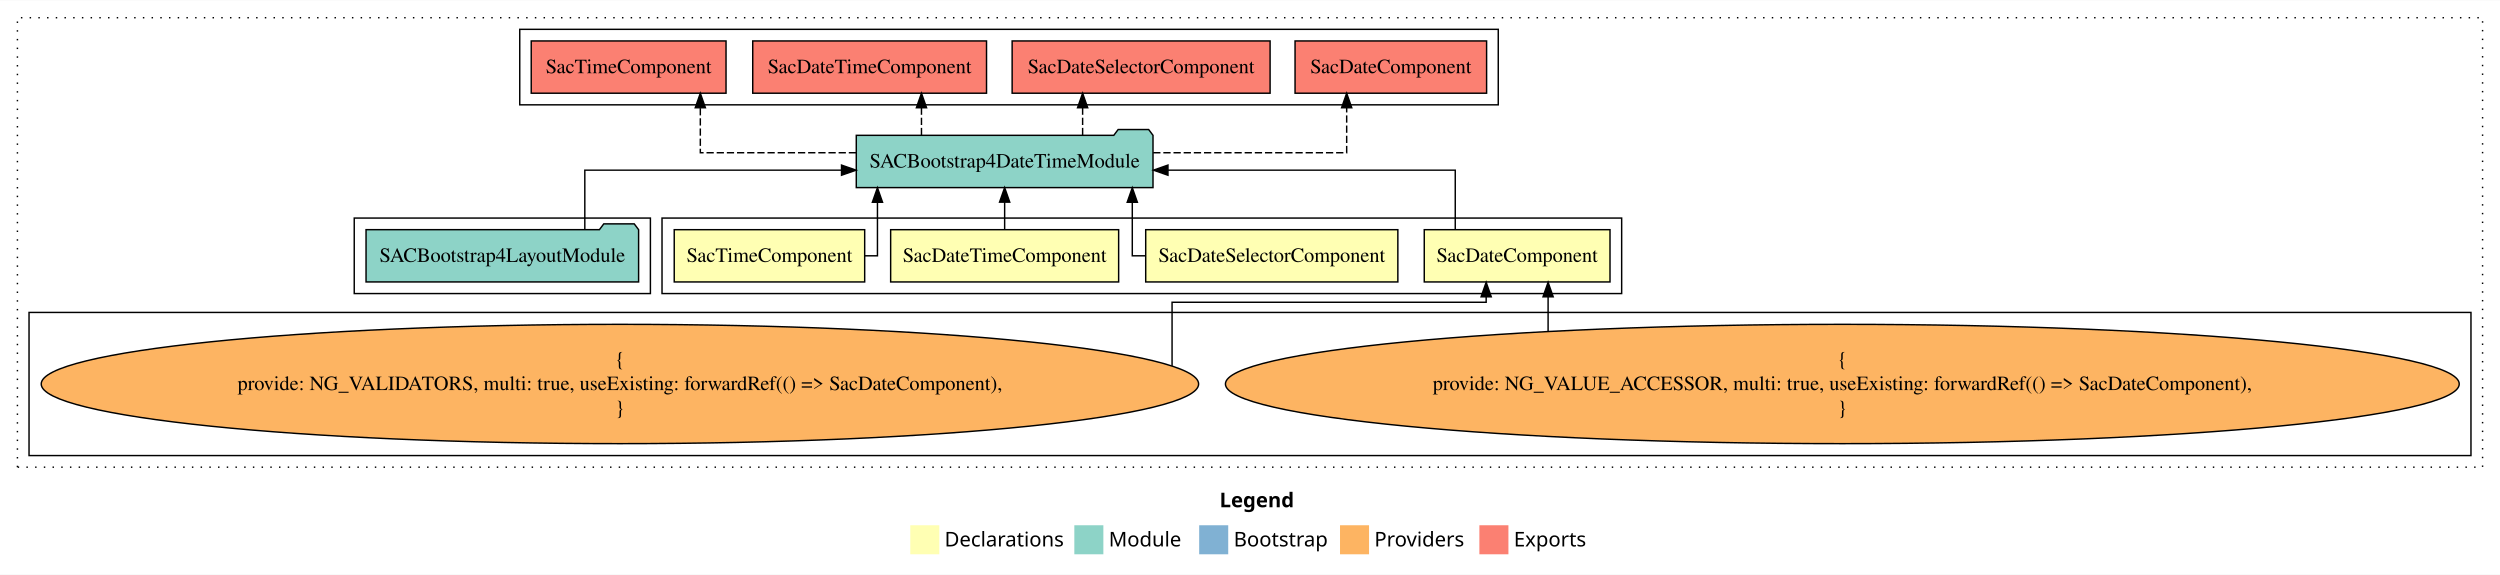
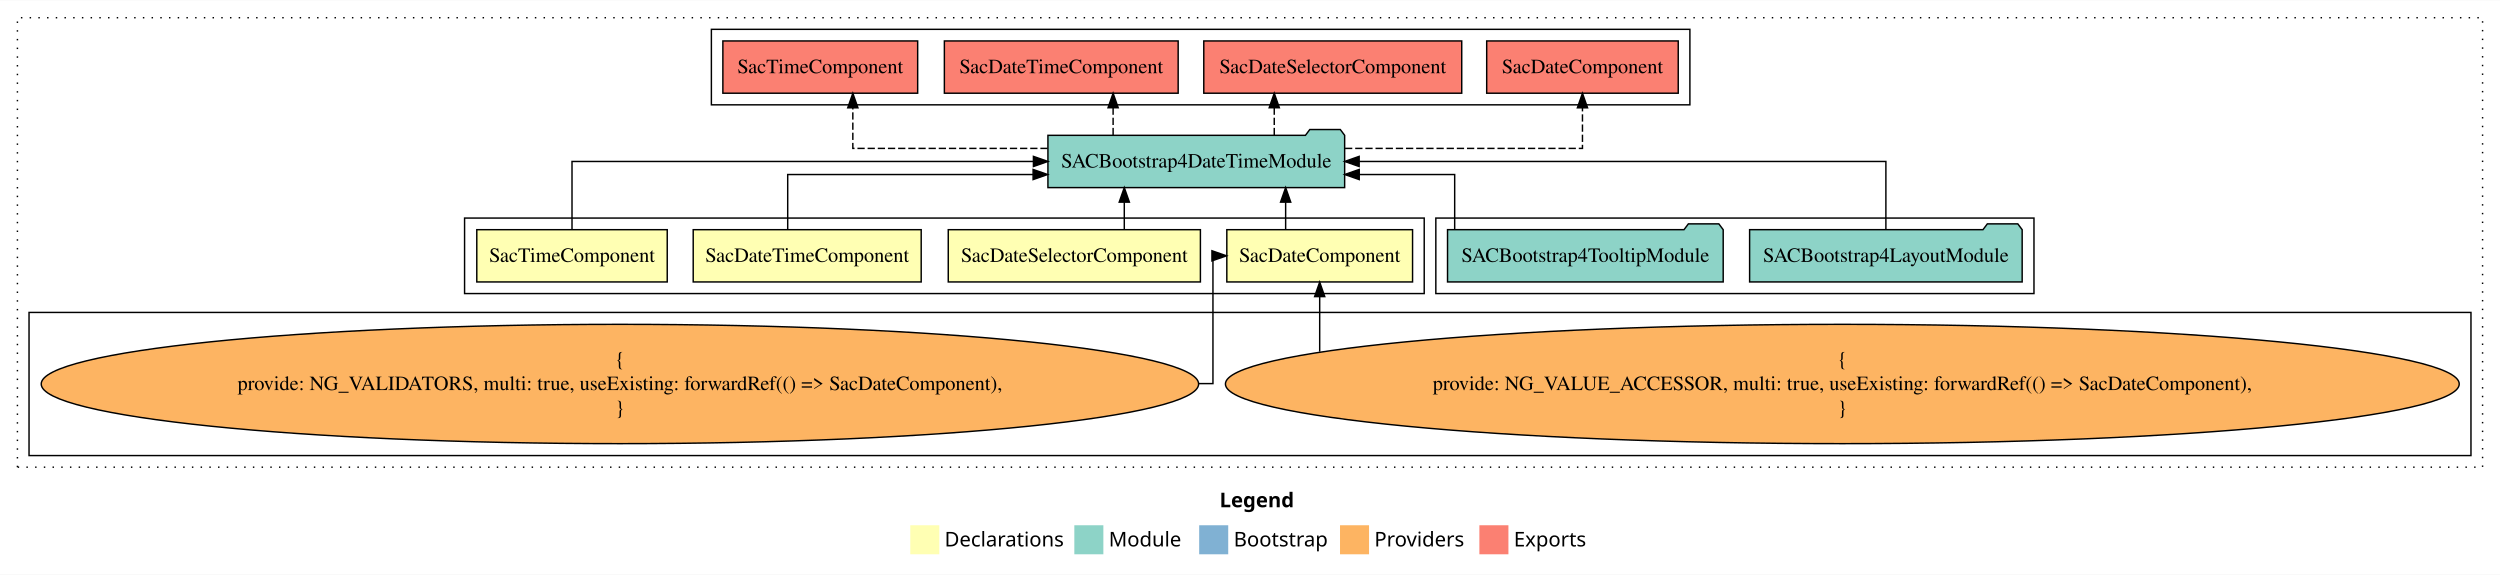
<svg xmlns="http://www.w3.org/2000/svg" width="1722pt" height="396pt" viewBox="0.00 0.00 1722.00 395.59">
  <g id="graph0" class="graph" transform="scale(1 1) rotate(0) translate(4 391.59)">
    <polygon fill="white" stroke="transparent" points="-4,4 -4,-391.59 1718,-391.59 1718,4 -4,4" />
    <text text-anchor="start" x="836.01" y="-42.4" font-family="Times-12" font-weight="bold" font-size="14.00">Legend</text>
    <polygon fill="#ffffb3" stroke="transparent" points="623,-10 623,-30 643,-30 643,-10 623,-10" />
    <text text-anchor="start" x="646.63" y="-15.4" font-family="Times-12" font-size="14.00">  Declarations</text>
    <polygon fill="#8dd3c7" stroke="transparent" points="736,-10 736,-30 756,-30 756,-10 736,-10" />
    <text text-anchor="start" x="759.73" y="-15.4" font-family="Times-12" font-size="14.00">  Module</text>
    <polygon fill="#80b1d3" stroke="transparent" points="822,-10 822,-30 842,-30 842,-10 822,-10" />
    <text text-anchor="start" x="845.78" y="-15.4" font-family="Times-12" font-size="14.00">  Bootstrap</text>
    <polygon fill="#fdb462" stroke="transparent" points="919,-10 919,-30 939,-30 939,-10 919,-10" />
    <text text-anchor="start" x="942.67" y="-15.4" font-family="Times-12" font-size="14.00">  Providers</text>
    <polygon fill="#fb8072" stroke="transparent" points="1015,-10 1015,-30 1035,-30 1035,-10 1015,-10" />
    <text text-anchor="start" x="1038.73" y="-15.4" font-family="Times-12" font-size="14.00">  Exports</text>
    <g id="clust1" class="cluster">
      <polygon fill="none" stroke="black" stroke-dasharray="1,5" points="8,-70 8,-379.59 1706,-379.59 1706,-70 8,-70" />
    </g>
    <g id="clust2" class="cluster">
-       <polygon fill="none" stroke="black" points="452,-189.59 452,-241.59 1113,-241.59 1113,-189.59 452,-189.59" />
+       <polygon fill="none" stroke="black" points="316,-189.59 316,-241.59 977,-241.59 977,-189.59 316,-189.59" />
+     </g>
+     <g id="clust8" class="cluster">
+       <polygon fill="none" stroke="black" points="486,-319.59 486,-371.59 1160,-371.59 1160,-319.59 486,-319.59" />
+     </g>
+     <g id="clust7" class="cluster">
+       <polygon fill="none" stroke="black" points="985,-189.59 985,-241.59 1397,-241.59 1397,-189.59 985,-189.59" />
    </g>
    <g id="clust3" class="cluster">
      <polygon fill="none" stroke="black" points="16,-78 16,-176.59 1698,-176.59 1698,-78 16,-78" />
    </g>
-     <g id="clust7" class="cluster">
-       <polygon fill="none" stroke="black" points="240,-189.59 240,-241.59 444,-241.59 444,-189.59 240,-189.59" />
-     </g>
-     <g id="clust8" class="cluster">
-       <polygon fill="none" stroke="black" points="354,-319.59 354,-371.59 1028,-371.59 1028,-319.59 354,-319.59" />
-     </g>
    <g id="node1" class="node">
-       <polygon fill="#ffffb3" stroke="black" points="1104.97,-233.59 977.03,-233.59 977.03,-197.59 1104.97,-197.59 1104.97,-233.59" />
-       <text text-anchor="middle" x="1041" y="-211.39" font-family="Times,serif" font-size="14.00">SacDateComponent</text>
+       <polygon fill="#ffffb3" stroke="black" points="968.97,-233.59 841.03,-233.59 841.03,-197.59 968.97,-197.59 968.97,-233.59" />
+       <text text-anchor="middle" x="905" y="-211.39" font-family="Times,serif" font-size="14.00">SacDateComponent</text>
    </g>
    <g id="node5" class="node">
-       <polygon fill="#8dd3c7" stroke="black" points="790.19,-298.59 787.19,-302.59 766.19,-302.59 763.19,-298.59 585.81,-298.59 585.81,-262.59 790.19,-262.59 790.19,-298.59" />
-       <text text-anchor="middle" x="688" y="-276.39" font-family="Times,serif" font-size="14.00">SACBootstrap4DateTimeModule</text>
+       <polygon fill="#8dd3c7" stroke="black" points="922.19,-298.59 919.19,-302.59 898.19,-302.59 895.19,-298.59 717.81,-298.59 717.81,-262.59 922.19,-262.59 922.19,-298.59" />
+       <text text-anchor="middle" x="820" y="-276.39" font-family="Times,serif" font-size="14.00">SACBootstrap4DateTimeModule</text>
    </g>
    <g id="edge1" class="edge">
-       <path fill="none" stroke="black" d="M998.38,-233.61C998.38,-250.96 998.38,-274.59 998.38,-274.59 998.38,-274.59 800.49,-274.59 800.49,-274.59" />
-       <polygon fill="black" stroke="black" points="800.49,-271.09 790.49,-274.59 800.49,-278.09 800.49,-271.09" />
+       <path fill="none" stroke="black" d="M881.55,-233.7C881.55,-233.7 881.55,-252.58 881.55,-252.58" />
+       <polygon fill="black" stroke="black" points="878.05,-252.58 881.55,-262.58 885.05,-252.58 878.05,-252.58" />
    </g>
    <g id="node2" class="node">
-       <polygon fill="#ffffb3" stroke="black" points="958.84,-233.59 785.16,-233.59 785.16,-197.59 958.84,-197.59 958.84,-233.59" />
-       <text text-anchor="middle" x="872" y="-211.39" font-family="Times,serif" font-size="14.00">SacDateSelectorComponent</text>
+       <polygon fill="#ffffb3" stroke="black" points="822.84,-233.59 649.16,-233.59 649.16,-197.59 822.84,-197.59 822.84,-233.59" />
+       <text text-anchor="middle" x="736" y="-211.39" font-family="Times,serif" font-size="14.00">SacDateSelectorComponent</text>
    </g>
    <g id="edge4" class="edge">
-       <path fill="none" stroke="black" d="M785.13,-215.59C779.44,-215.59 775.92,-215.59 775.92,-215.59 775.92,-215.59 775.92,-252.48 775.92,-252.48" />
-       <polygon fill="black" stroke="black" points="772.42,-252.48 775.92,-262.48 779.42,-252.48 772.42,-252.48" />
+       <path fill="none" stroke="black" d="M770.41,-233.7C770.41,-233.7 770.41,-252.58 770.41,-252.58" />
+       <polygon fill="black" stroke="black" points="766.91,-252.58 770.41,-262.58 773.91,-252.58 766.91,-252.58" />
    </g>
    <g id="node3" class="node">
-       <polygon fill="#ffffb3" stroke="black" points="766.52,-233.59 609.48,-233.59 609.48,-197.59 766.52,-197.59 766.52,-233.59" />
-       <text text-anchor="middle" x="688" y="-211.39" font-family="Times,serif" font-size="14.00">SacDateTimeComponent</text>
+       <polygon fill="#ffffb3" stroke="black" points="630.52,-233.59 473.48,-233.59 473.48,-197.59 630.52,-197.59 630.52,-233.59" />
+       <text text-anchor="middle" x="552" y="-211.39" font-family="Times,serif" font-size="14.00">SacDateTimeComponent</text>
    </g>
    <g id="edge5" class="edge">
-       <path fill="none" stroke="black" d="M688,-233.7C688,-233.7 688,-252.58 688,-252.58" />
-       <polygon fill="black" stroke="black" points="684.5,-252.58 688,-262.58 691.5,-252.58 684.5,-252.58" />
+       <path fill="none" stroke="black" d="M538.57,-233.62C538.57,-249.99 538.57,-271.59 538.57,-271.59 538.57,-271.59 707.6,-271.59 707.6,-271.59" />
+       <polygon fill="black" stroke="black" points="707.6,-275.09 717.6,-271.59 707.6,-268.09 707.6,-275.09" />
    </g>
    <g id="node4" class="node">
-       <polygon fill="#ffffb3" stroke="black" points="591.59,-233.59 460.41,-233.59 460.41,-197.59 591.59,-197.59 591.59,-233.59" />
-       <text text-anchor="middle" x="526" y="-211.39" font-family="Times,serif" font-size="14.00">SacTimeComponent</text>
+       <polygon fill="#ffffb3" stroke="black" points="455.59,-233.59 324.41,-233.59 324.41,-197.59 455.59,-197.59 455.59,-233.59" />
+       <text text-anchor="middle" x="390" y="-211.39" font-family="Times,serif" font-size="14.00">SacTimeComponent</text>
    </g>
    <g id="edge6" class="edge">
-       <path fill="none" stroke="black" d="M591.57,-215.59C596.96,-215.59 600.39,-215.59 600.39,-215.59 600.39,-215.59 600.39,-252.48 600.39,-252.48" />
-       <polygon fill="black" stroke="black" points="596.89,-252.48 600.39,-262.48 603.89,-252.48 596.89,-252.48" />
-     </g>
-     <g id="node9" class="node">
-       <polygon fill="#fb8072" stroke="black" points="1019.97,-363.59 888.03,-363.59 888.03,-327.59 1019.97,-327.59 1019.97,-363.59" />
-       <text text-anchor="middle" x="954" y="-341.39" font-family="Times,serif" font-size="14.00">SacDateComponent </text>
-     </g>
-     <g id="edge8" class="edge">
-       <path fill="none" stroke="black" stroke-dasharray="5,2" d="M790.31,-286.59C853.89,-286.59 923.59,-286.59 923.59,-286.59 923.59,-286.59 923.59,-317.57 923.59,-317.57" />
-       <polygon fill="black" stroke="black" points="920.09,-317.57 923.59,-327.57 927.09,-317.57 920.09,-317.57" />
+       <path fill="none" stroke="black" d="M390,-233.7C390,-252.93 390,-280.59 390,-280.59 390,-280.59 707.82,-280.59 707.82,-280.59" />
+       <polygon fill="black" stroke="black" points="707.82,-284.09 717.82,-280.59 707.82,-277.09 707.82,-284.09" />
    </g>
    <g id="node10" class="node">
-       <polygon fill="#fb8072" stroke="black" points="870.84,-363.59 693.16,-363.59 693.16,-327.59 870.84,-327.59 870.84,-363.59" />
-       <text text-anchor="middle" x="782" y="-341.39" font-family="Times,serif" font-size="14.00">SacDateSelectorComponent </text>
+       <polygon fill="#fb8072" stroke="black" points="1151.97,-363.59 1020.03,-363.59 1020.03,-327.59 1151.97,-327.59 1151.97,-363.59" />
+       <text text-anchor="middle" x="1086" y="-341.39" font-family="Times,serif" font-size="14.00">SacDateComponent </text>
    </g>
    <g id="edge9" class="edge">
-       <path fill="none" stroke="black" stroke-dasharray="5,2" d="M741.71,-298.7C741.71,-298.7 741.71,-317.58 741.71,-317.58" />
-       <polygon fill="black" stroke="black" points="738.21,-317.58 741.71,-327.58 745.21,-317.58 738.21,-317.58" />
+       <path fill="none" stroke="black" stroke-dasharray="5,2" d="M922.46,-289.59C997.4,-289.59 1086,-289.59 1086,-289.59 1086,-289.59 1086,-317.56 1086,-317.56" />
+       <polygon fill="black" stroke="black" points="1082.5,-317.56 1086,-327.56 1089.5,-317.56 1082.5,-317.56" />
    </g>
    <g id="node11" class="node">
-       <polygon fill="#fb8072" stroke="black" points="675.52,-363.59 514.48,-363.59 514.48,-327.59 675.52,-327.59 675.52,-363.59" />
-       <text text-anchor="middle" x="595" y="-341.39" font-family="Times,serif" font-size="14.00">SacDateTimeComponent </text>
+       <polygon fill="#fb8072" stroke="black" points="1002.84,-363.59 825.16,-363.59 825.16,-327.59 1002.84,-327.59 1002.84,-363.59" />
+       <text text-anchor="middle" x="914" y="-341.39" font-family="Times,serif" font-size="14.00">SacDateSelectorComponent </text>
    </g>
    <g id="edge10" class="edge">
-       <path fill="none" stroke="black" stroke-dasharray="5,2" d="M630.71,-298.7C630.71,-298.7 630.71,-317.58 630.71,-317.58" />
-       <polygon fill="black" stroke="black" points="627.21,-317.58 630.71,-327.58 634.21,-317.58 627.21,-317.58" />
+       <path fill="none" stroke="black" stroke-dasharray="5,2" d="M873.71,-298.7C873.71,-298.7 873.71,-317.58 873.71,-317.58" />
+       <polygon fill="black" stroke="black" points="870.21,-317.58 873.71,-327.58 877.21,-317.58 870.21,-317.58" />
    </g>
    <g id="node12" class="node">
-       <polygon fill="#fb8072" stroke="black" points="496.09,-363.59 361.91,-363.59 361.91,-327.59 496.09,-327.59 496.09,-363.59" />
-       <text text-anchor="middle" x="429" y="-341.39" font-family="Times,serif" font-size="14.00">SacTimeComponent </text>
+       <polygon fill="#fb8072" stroke="black" points="807.52,-363.59 646.48,-363.59 646.48,-327.59 807.52,-327.59 807.52,-363.59" />
+       <text text-anchor="middle" x="727" y="-341.39" font-family="Times,serif" font-size="14.00">SacDateTimeComponent </text>
    </g>
    <g id="edge11" class="edge">
-       <path fill="none" stroke="black" stroke-dasharray="5,2" d="M585.64,-286.59C532.43,-286.59 478.38,-286.59 478.38,-286.59 478.38,-286.59 478.38,-317.57 478.38,-317.57" />
-       <polygon fill="black" stroke="black" points="474.88,-317.57 478.38,-327.57 481.88,-317.57 474.88,-317.57" />
+       <path fill="none" stroke="black" stroke-dasharray="5,2" d="M762.71,-298.7C762.71,-298.7 762.71,-317.58 762.71,-317.58" />
+       <polygon fill="black" stroke="black" points="759.21,-317.58 762.71,-327.58 766.21,-317.58 759.21,-317.58" />
+     </g>
+     <g id="node13" class="node">
+       <polygon fill="#fb8072" stroke="black" points="628.09,-363.59 493.91,-363.59 493.91,-327.59 628.09,-327.59 628.09,-363.59" />
+       <text text-anchor="middle" x="561" y="-341.39" font-family="Times,serif" font-size="14.00">SacTimeComponent </text>
+     </g>
+     <g id="edge12" class="edge">
+       <path fill="none" stroke="black" stroke-dasharray="5,2" d="M717.61,-289.59C653.68,-289.59 583.43,-289.59 583.43,-289.59 583.43,-289.59 583.43,-317.56 583.43,-317.56" />
+       <polygon fill="black" stroke="black" points="579.93,-317.56 583.43,-327.56 586.93,-317.56 579.93,-317.56" />
    </g>
    <g id="node6" class="node">
      <ellipse fill="#fdb462" stroke="black" cx="1265" cy="-127.3" rx="424.93" ry="41.09" />
      <text text-anchor="middle" x="1265" y="-139.9" font-family="Times,serif" font-size="14.00">{</text>
      <text text-anchor="middle" x="1265" y="-123.1" font-family="Times,serif" font-size="14.00">    provide: NG_VALUE_ACCESSOR, multi: true, useExisting: forwardRef(() =&gt; SacDateComponent),</text>
      <text text-anchor="middle" x="1265" y="-106.3" font-family="Times,serif" font-size="14.00">}</text>
    </g>
    <g id="edge2" class="edge">
-       <path fill="none" stroke="black" d="M1062.33,-163.72C1062.33,-163.72 1062.33,-187.36 1062.33,-187.36" />
-       <polygon fill="black" stroke="black" points="1058.83,-187.36 1062.33,-197.36 1065.83,-187.36 1058.83,-187.36" />
+       <path fill="none" stroke="black" d="M905,-149.58C905,-149.58 905,-187.48 905,-187.48" />
+       <polygon fill="black" stroke="black" points="901.5,-187.48 905,-197.48 908.5,-187.48 901.5,-187.48" />
    </g>
    <g id="node7" class="node">
      <ellipse fill="#fdb462" stroke="black" cx="423" cy="-127.3" rx="398.61" ry="41.09" />
      <text text-anchor="middle" x="423" y="-139.9" font-family="Times,serif" font-size="14.00">{</text>
      <text text-anchor="middle" x="423" y="-123.1" font-family="Times,serif" font-size="14.00">    provide: NG_VALIDATORS, multi: true, useExisting: forwardRef(() =&gt; SacDateComponent),</text>
      <text text-anchor="middle" x="423" y="-106.3" font-family="Times,serif" font-size="14.00">}</text>
    </g>
    <g id="edge3" class="edge">
-       <path fill="none" stroke="black" d="M803.32,-139.79C803.32,-156.37 803.32,-183.59 803.32,-183.59 803.32,-183.59 1019.67,-183.59 1019.67,-183.59 1019.67,-183.59 1019.67,-187.35 1019.67,-187.35" />
-       <polygon fill="black" stroke="black" points="1016.17,-187.35 1019.67,-197.35 1023.17,-187.35 1016.17,-187.35" />
+       <path fill="none" stroke="black" d="M821.78,-127.59C828.04,-127.59 831.48,-127.59 831.48,-127.59 831.48,-127.59 831.48,-215.59 831.48,-215.59 831.48,-215.59 832.41,-215.59 832.41,-215.59" />
+       <polygon fill="black" stroke="black" points="830.79,-219.09 840.79,-215.59 830.79,-212.09 830.79,-219.09" />
    </g>
    <g id="node8" class="node">
-       <polygon fill="#8dd3c7" stroke="black" points="435.87,-233.59 432.87,-237.59 411.87,-237.59 408.87,-233.59 248.13,-233.59 248.13,-197.59 435.87,-197.59 435.87,-233.59" />
-       <text text-anchor="middle" x="342" y="-211.39" font-family="Times,serif" font-size="14.00">SACBootstrap4LayoutModule</text>
+       <polygon fill="#8dd3c7" stroke="black" points="1388.87,-233.59 1385.87,-237.59 1364.87,-237.59 1361.87,-233.59 1201.13,-233.59 1201.13,-197.59 1388.87,-197.59 1388.87,-233.59" />
+       <text text-anchor="middle" x="1295" y="-211.39" font-family="Times,serif" font-size="14.00">SACBootstrap4LayoutModule</text>
    </g>
    <g id="edge7" class="edge">
-       <path fill="none" stroke="black" d="M398.82,-233.61C398.82,-250.96 398.82,-274.59 398.82,-274.59 398.82,-274.59 575.64,-274.59 575.64,-274.59" />
-       <polygon fill="black" stroke="black" points="575.64,-278.09 585.64,-274.59 575.64,-271.09 575.64,-278.09" />
+       <path fill="none" stroke="black" d="M1295,-233.7C1295,-252.93 1295,-280.59 1295,-280.59 1295,-280.59 932.19,-280.59 932.19,-280.59" />
+       <polygon fill="black" stroke="black" points="932.19,-277.09 922.19,-280.59 932.19,-284.09 932.19,-277.09" />
+     </g>
+     <g id="node9" class="node">
+       <polygon fill="#8dd3c7" stroke="black" points="1182.94,-233.59 1179.94,-237.59 1158.94,-237.59 1155.94,-233.59 993.06,-233.59 993.06,-197.59 1182.94,-197.59 1182.94,-233.59" />
+       <text text-anchor="middle" x="1088" y="-211.39" font-family="Times,serif" font-size="14.00">SACBootstrap4TooltipModule</text>
+     </g>
+     <g id="edge8" class="edge">
+       <path fill="none" stroke="black" d="M997.98,-233.62C997.98,-249.99 997.98,-271.59 997.98,-271.59 997.98,-271.59 932.24,-271.59 932.24,-271.59" />
+       <polygon fill="black" stroke="black" points="932.24,-268.09 922.24,-271.59 932.24,-275.09 932.24,-268.09" />
    </g>
  </g>
</svg>
